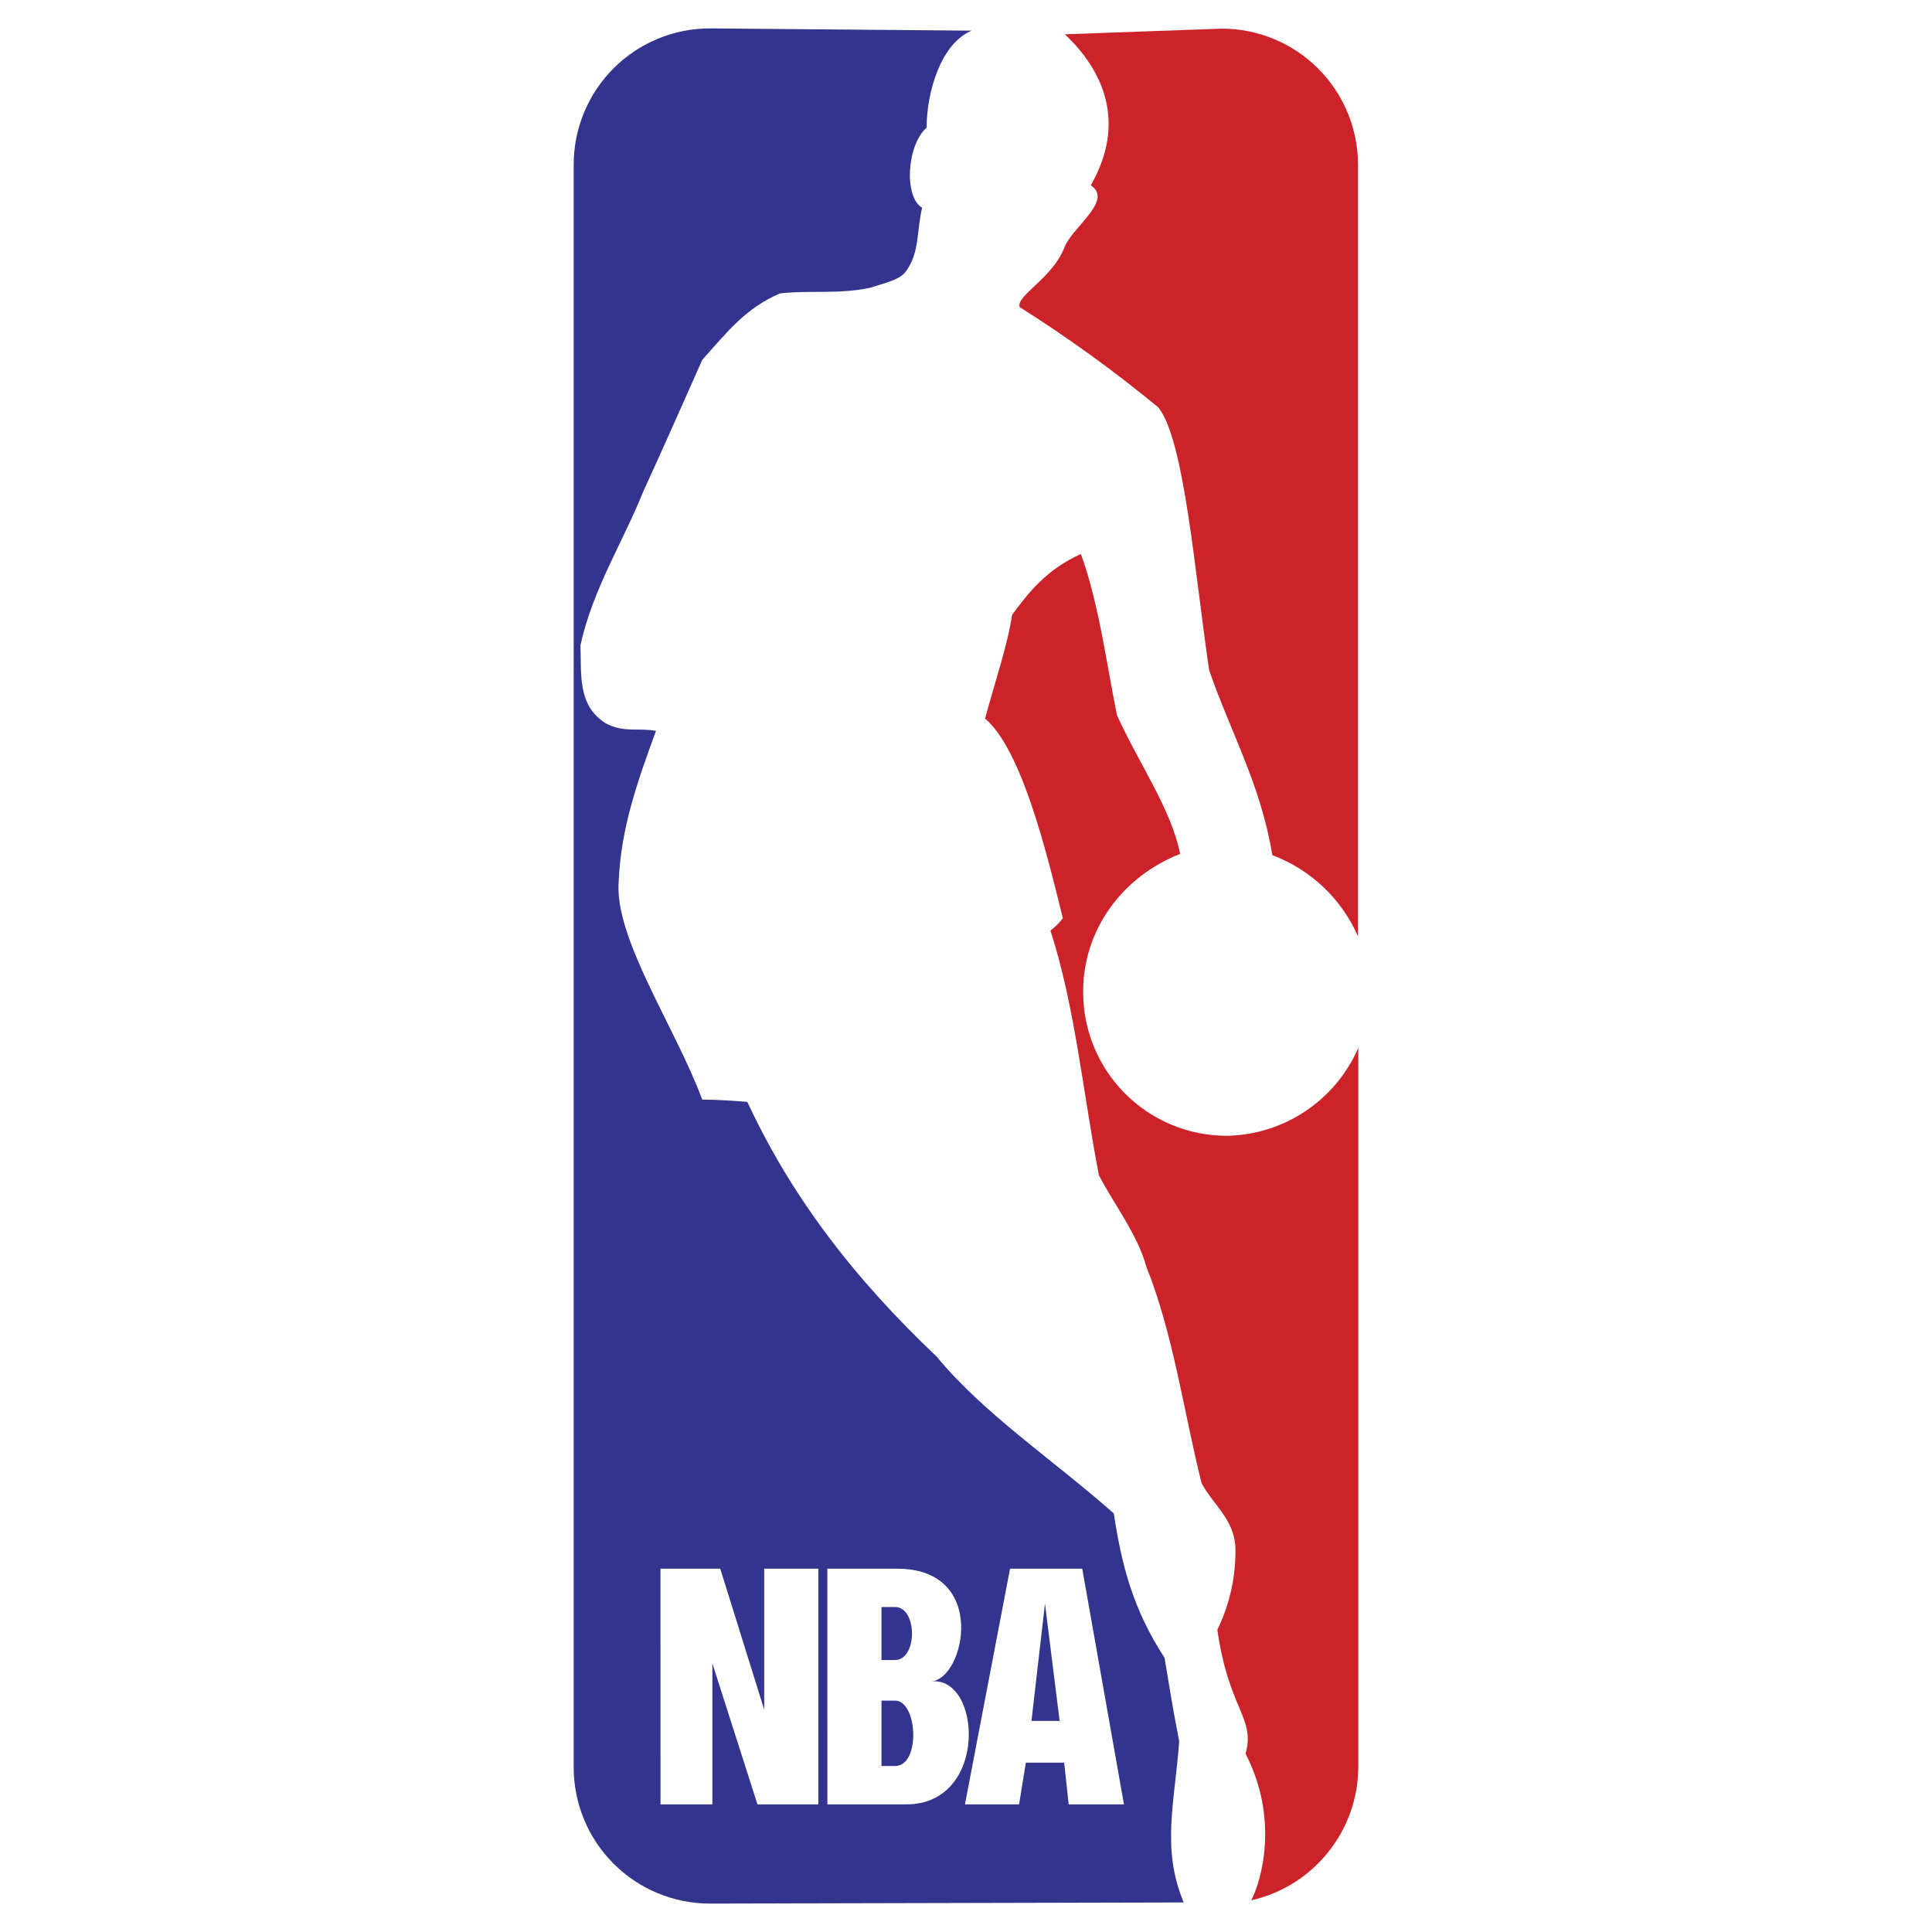
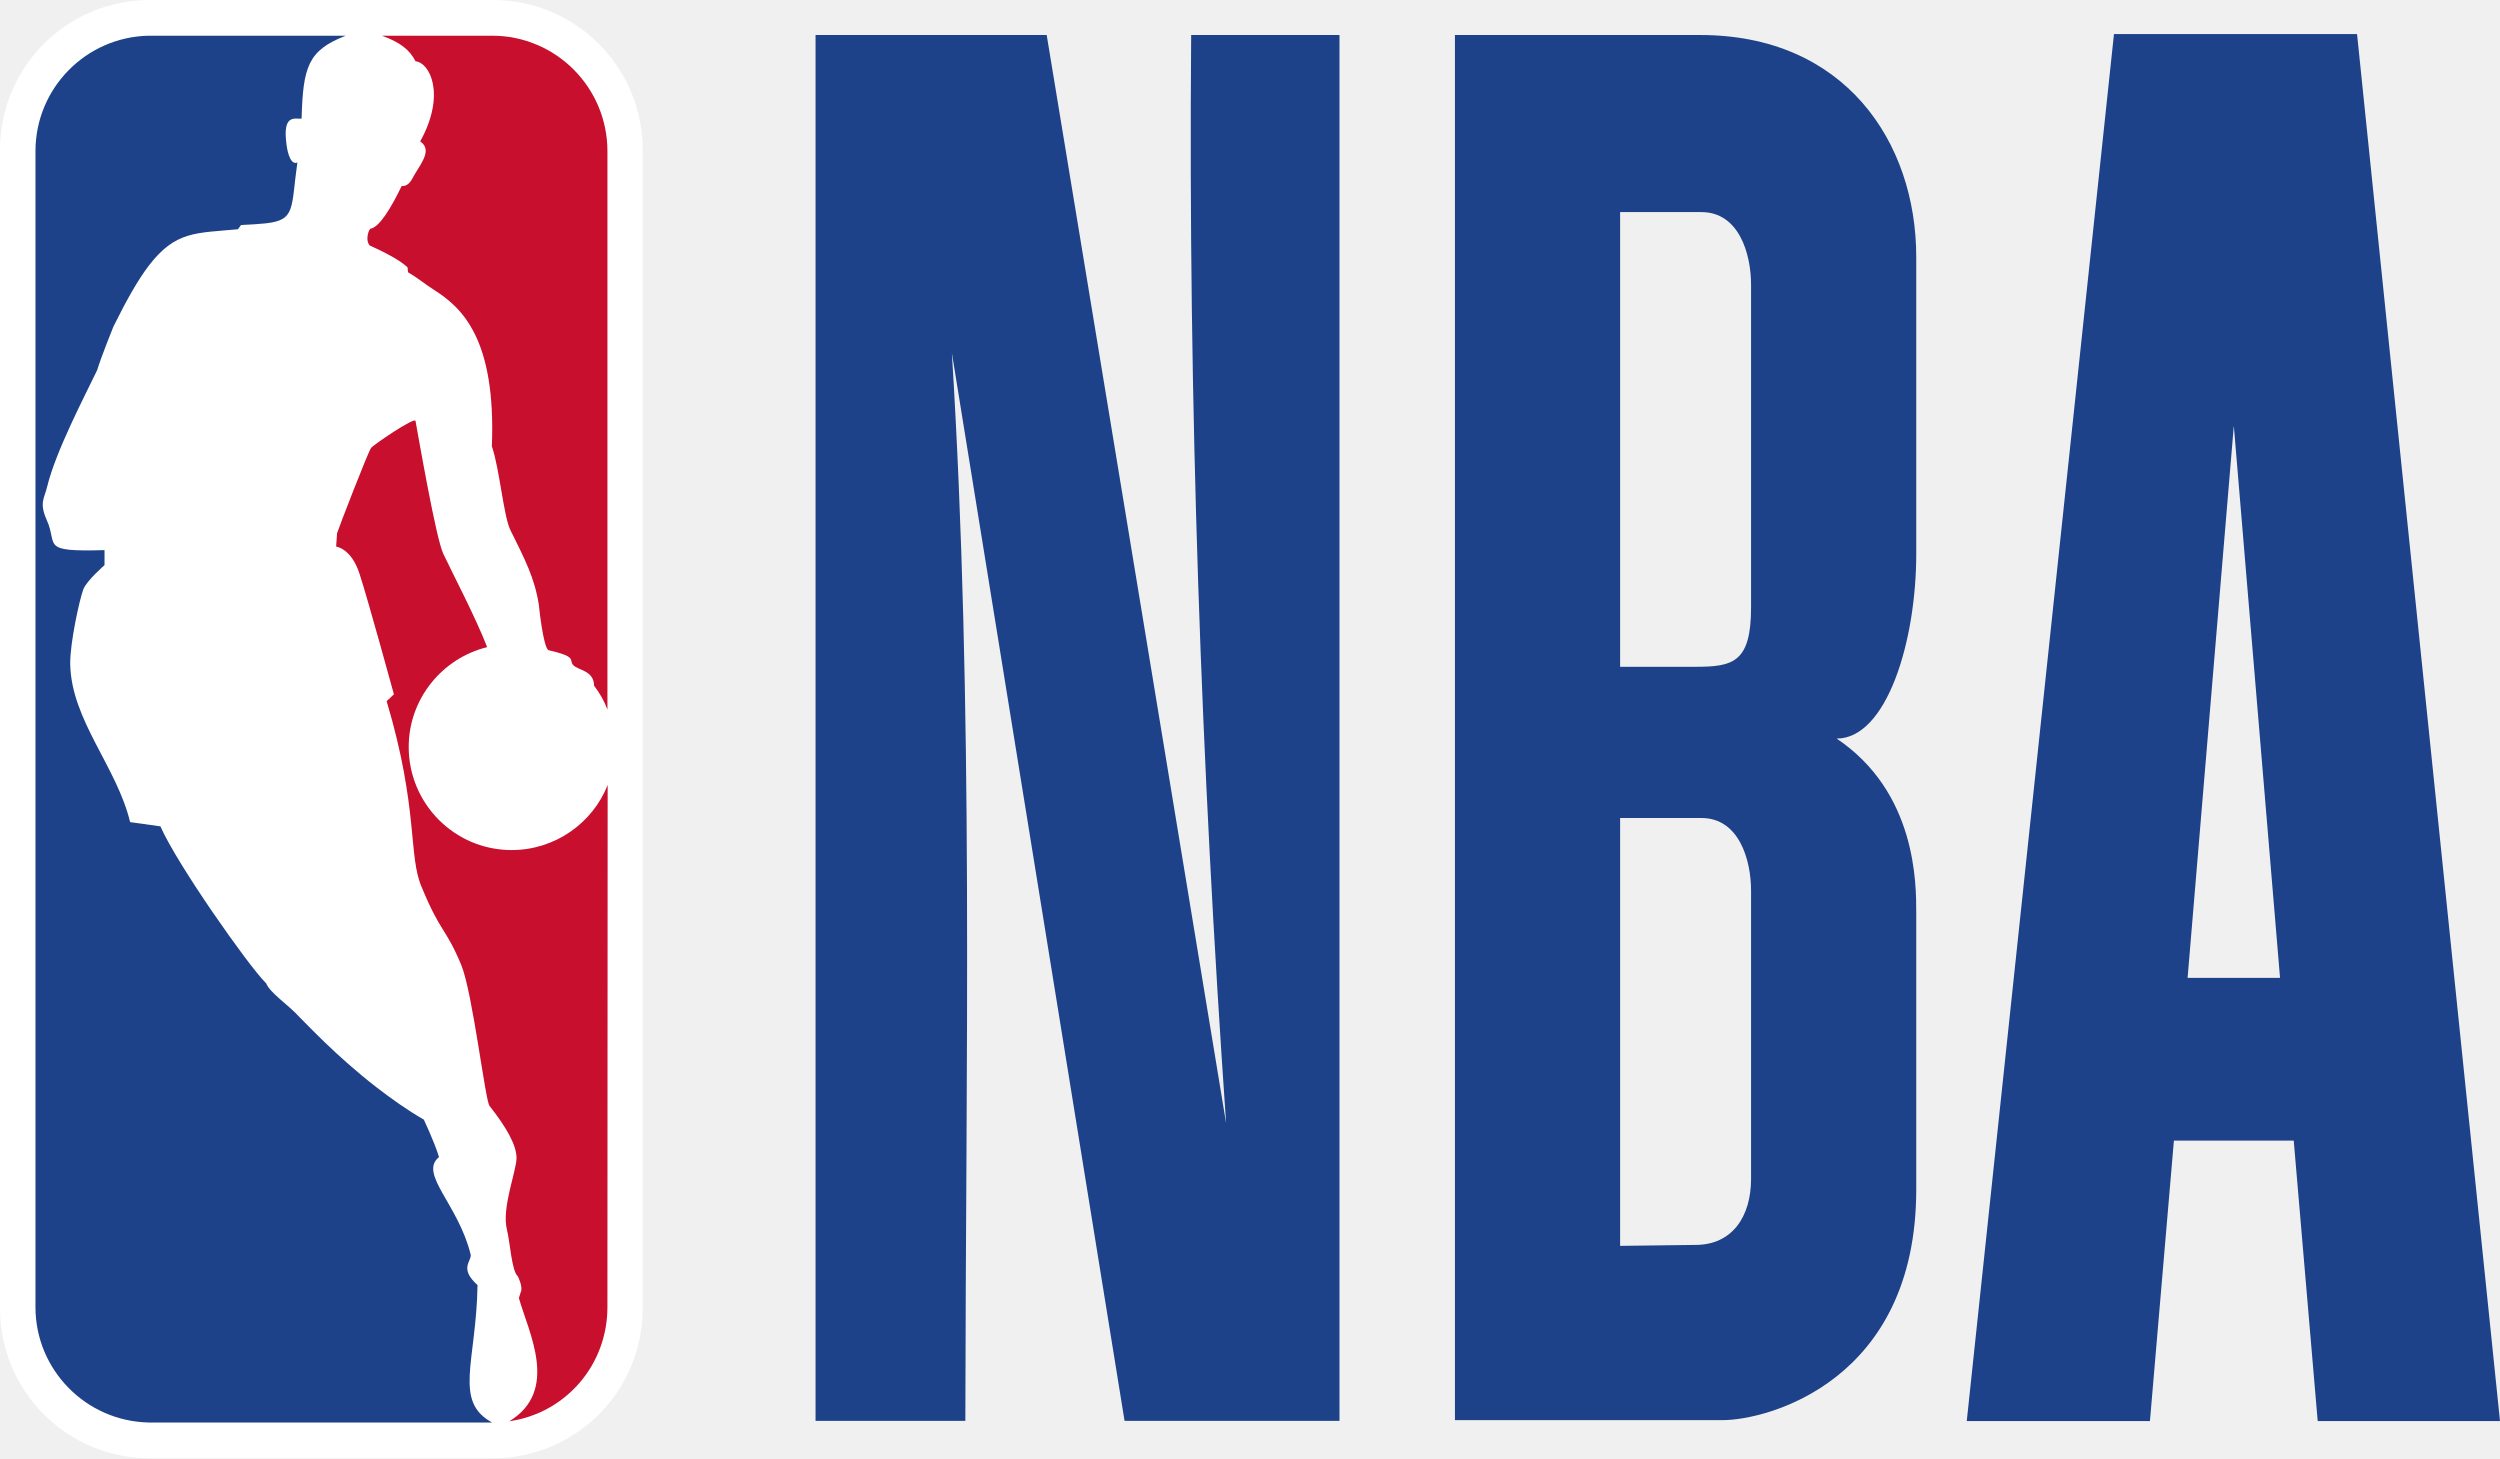
- <svg xmlns="http://www.w3.org/2000/svg" width="307.578" height="307.578" id="nba">
-   <path fill="#fff" fill-rule="evenodd" d="M0 0h307.578v307.578H0Z" data-name="Path 3498" />
-   <path fill="#cc2229" fill-rule="evenodd" d="M199.193 302.536c1.616-3.051 4.487-12.925-.9-23.337 1.616-5.744-2.694-7-4.487-19.747a28.419 28.419 0 0 0 2.872-13.286c-.359-4.487-3.59-6.641-5.385-10.051-2.872-11.491-4.487-23.7-8.8-34.467-1.435-5.208-5.025-9.7-7.54-14.542-2.513-12.925-3.769-26.747-7.718-38.954a10.332 10.332 0 0 0 1.974-1.975c-2.694-10.95-6.643-26.927-12.387-31.775 1.435-5.385 3.59-11.668 4.308-16.515 2.512-3.41 5.384-7.181 10.95-9.694 2.872 7.9 4.13 17.773 5.744 25.67 3.59 7.9 8.617 14.9 10.053 22.081-9.154 3.59-15.438 12.028-15.438 21.9a22.869 22.869 0 0 0 22.806 22.98 23.294 23.294 0 0 0 21-14v114.527a21.868 21.868 0 0 1-17.053 21.186Z" data-name="Path 3499" />
-   <path fill="#33348e" fill-rule="evenodd" d="M188.449 302.876c-3.59-8.617-1.436-15.8-.718-25.671-.9-4.487-1.616-8.976-2.335-13.283-5.025-7.72-6.82-14.72-8.077-22.978-9.514-8.436-20.645-15.8-28.183-24.952-13.464-12.746-23.337-25.852-30.158-40.572-2.333-.177-4.666-.359-7.181-.359-4.308-11.668-14.181-25.85-13.284-35 .359-8.079 2.872-15.438 5.923-23.7-2.694-.539-5.205.359-8.077-1.257-4.487-2.872-3.769-7.9-3.949-12.387 1.974-8.976 6.822-16.515 10.053-24.593 3.231-7 6.284-14 9.335-20.824 4.308-4.848 7-8.258 12.386-10.592 4.667-.539 9.336.179 14.361-.9 2.154-.718 4.848-1.257 5.746-2.694 2.154-3.053 1.615-6.284 2.513-10.053-2.872-1.615-2.513-9.873.718-12.745 0-5.744 2.333-13.464 7.181-15.438l-41.648-.356a21.682 21.682 0 0 0-21.721 21.722v255.088a21.682 21.682 0 0 0 21.721 21.722Zm-83.3-53.135h9.515l7 22.437v-22.437h8.617v37.518h-9.69l-7.181-22.439v22.439h-8.257Zm26.568 0h11.13c14.54 0 10.771 17.589 5.385 17.948 8.077-.9 9.154 19.57-3.949 19.57h-12.562Zm8.617 6.1v8.436h2.162c3.59 0 3.59-8.436 0-8.436Zm0 14.9v10.412h2.162c4.128 0 3.59-10.412 0-10.412Zm20.465-21h11.497l6.641 37.518h-8.8l-.72-6.641h-6.1l-1.079 6.641h-8.615Zm3.412 24.234h4.485l-2.334-18.671Z" data-name="Path 3500" />
-   <path fill="#cc2229" fill-rule="evenodd" d="M169.523 5.458c6.1 5.744 9.874 14 4.13 24.055 3.59 2.333-2.694 6.463-4.13 9.694-1.794 5.026-7.9 7.9-7.179 9.694a213.308 213.308 0 0 1 22.08 15.976c4.13 5.207 5.744 26.029 8.077 41.826 3.412 9.874 8.258 18.311 10.053 29.44a24.167 24.167 0 0 1 13.643 12.925V26.281A21.681 21.681 0 0 0 194.476 4.56l-24.953.9Z" data-name="Path 3501" />
+ <svg xmlns="http://www.w3.org/2000/svg" width="1053.059" height="614.264" id="svg2985" version="1.1">
+   <defs id="defs3009" />
+   <g id="g3063" style="fill:white" transform="matrix(1.949606,0,0,1.949606,-581.9031,554.9631)">
+     <g id="g3122" transform="translate(0,-378.6886)">
+       <g transform="matrix(0.7048565,0,0,0.7048565,298.4721,94.03461)" id="g3029">
+         <path style="fill:white" d="m 46,0 105,0 c 25.484,0 46,20.516 46,46 l 0,355 c 0,25.484 -20.516,46 -46,46 L 46,447 C 20.516,447 0,426.484 0,401 L 0,46 C 0,20.516 20.516,0 46,0 z" id="rect2987" />
+         <path d="m 124.92,81.936 0.146,1.512 c 3.168,1.872 4.824,3.384 8.063,5.472 8.496,5.4 18.938,14.976 17.641,47.88 2.447,7.2 3.528,21.24 5.688,25.704 4.393,8.856 7.416,14.616 8.712,22.896 0,0 1.297,12.96 2.952,13.896 8.783,2.016 6.265,2.88 7.488,4.464 1.367,1.728 6.479,1.656 6.479,6.408 1.801,2.376 3.169,4.752 4.104,7.344 V 46.368 c 0,-19.584 -15.84,-35.424 -35.353,-35.424 h -33.769 c 5.4,1.944 8.496,4.248 10.297,7.848 4.318,0.36 9.433,10.08 1.439,24.552 3.527,2.448 0.791,6.048 -1.729,10.152 -0.792,1.296 -1.584,3.672 -3.96,3.528 -3.168,6.552 -6.841,12.744 -9.647,13.104 -0.791,1.008 -1.369,3.816 -0.145,5.112 4.107,1.872 9.073,4.32 11.594,6.696 z" id="path2989" style="fill:#c80f2e;fill-opacity:1" />
+         <path d="m 156.456,435.599 -0.359,0.072 c 15.479,-9.432 5.903,-27.287 2.952,-37.799 l 0.575,-1.802 c 0.792,-1.44 -0.863,-4.823 -0.863,-4.823 -1.943,-1.584 -2.376,-10.367 -3.385,-14.399 -1.654,-6.552 2.952,-18 2.952,-21.888 0,-3.89 -2.952,-9.217 -8.279,-15.984 -1.297,-1.512 -5.185,-34.704 -8.641,-43.128 -4.824,-11.593 -6.265,-9.722 -12.023,-23.616 -4.393,-9.721 -0.937,-24.048 -10.872,-57.312 l 2.231,-2.088 c 0,0 -7.92,-28.944 -10.513,-36.864 -2.521,-7.92 -7.199,-8.424 -7.199,-8.424 l 0.287,-4.104 c 0.361,-1.224 9.648,-25.344 10.44,-26.136 0.071,-0.504 13.392,-9.648 13.607,-8.28 1.079,5.904 6.264,35.928 8.495,40.68 2.232,4.824 9.938,19.512 13.465,28.656 -13.752,3.384 -24.049,15.84 -24.049,30.601 0,17.424 14.113,31.607 31.537,31.607 13.318,0 24.84,-8.279 29.447,-19.943 l -0.072,160.057 c 0.003,17.71 -12.741,32.325 -29.733,34.917 z" id="path2991" style="fill:#c80f2e;fill-opacity:1" />
+         <path d="m 105.983,10.944 c -11.52,4.464 -13.104,9.432 -13.535,25.416 -1.944,0.216 -5.977,-1.656 -4.608,8.064 0,0 0.72,6.48 3.312,5.4 -2.016,14.112 -0.414,17.644 -9.791,18.648 -2.016,0.216 -4.465,0.36 -7.488,0.504 l -0.936,1.296 c -12.816,1.224 -19.164,0.405 -27.433,11.304 -3.168,4.176 -6.552,10.08 -10.728,18.504 0,0 -3.816,9.432 -4.969,13.32 -3.672,7.704 -12.672,24.768 -15.336,35.712 -0.863,3.744 -2.52,4.896 -0.144,10.296 3.528,7.776 -2.304,9.792 17.712,9.216 v 4.608 c 0,0 -5.328,4.608 -6.48,7.344 -1.08,2.808 -4.176,16.56 -4.031,23.112 0.359,17.064 14.256,31.319 18.359,48.312 l 9.288,1.297 c 5.04,11.592 27.072,42.838 32.185,47.879 0.072,0.072 0.144,0.145 0.216,0.217 1.151,2.951 6.84,6.624 10.151,10.296 2.017,1.944 11.306,12.024 23.689,21.601 4.546,3.515 9.434,6.983 14.544,9.936 -0.144,-0.073 3.024,6.264 4.608,11.447 -6.336,5.111 5.976,14.473 9.72,29.953 0.216,2.086 -3.601,4.176 2.088,9.287 -0.36,23.398 -7.487,35.641 4.464,42.119 H 45.504 C 26.353,435.6 10.872,419.905 10.872,400.68 V 46.368 C 10.872,27 26.352,11.376 45.504,10.944 h 60.479 z" id="path2993" style="fill:#1d4289;fill-opacity:1" />
+       </g>
+       <g transform="matrix(5.917629,0,0,6.618012,-1431.539,-2152.865)" id="g3102" style="fill:#1d4289;fill-opacity:1">
+         <path id="rect3035" d="m 322.125,340.656 0,45.243 5.469,0 c 0.014,-11.651 0.31,-23.35 -0.492,-34.865 l 6.305,34.865 7.847,0 0,-45.243 -5.415,0 c -0.11,11.996 0.366,23.824 1.276,35.529 l -6.551,-35.529 z" style="fill:#1d4289;fill-opacity:1;fill-rule:evenodd;stroke:none" />
+         <path id="rect3043" d="m 369.531,340.625 -5.375,45.281 6.688,0 0.875,-9.156 4.375,0 0.875,9.156 6.656,0 -5.219,-45.281 -8.875,0 z m 4.375,12.781 1.688,18.031 -3.375,0 1.688,-18.031 z" style="fill:#1d4289;fill-opacity:1;fill-rule:evenodd;stroke:none" />
+         <path id="path3059" d="m 345.469,340.656 0,45.219 9.781,0 c 1.603,0 7.062,-1.253 7.062,-7.531 l 0,-9.031 c 0,-0.952 0.009,-3.935 -2.906,-5.688 1.822,0 2.906,-3.16 2.906,-6.031 l 0,-9.688 c 0,-3.775 -2.627,-7.26 -7.906,-7.25 l -8.938,0 z m 6.031,5.781 2.969,0 c 1.36,0 1.812,1.342 1.812,2.375 l 0,10.531 c 0,1.801 -0.662,1.938 -2.031,1.938 l -2.75,0 0,-14.844 z m 0,19.781 2.969,0 c 1.36,0 1.812,1.342 1.812,2.375 l 0,9.406 c 0,1.226 -0.683,2.156 -2.031,2.156 l -2.75,0.031 0,-13.969 z" style="fill:#1d4289;fill-opacity:1;stroke:none" />
+       </g>
+     </g>
+   </g>
</svg>
